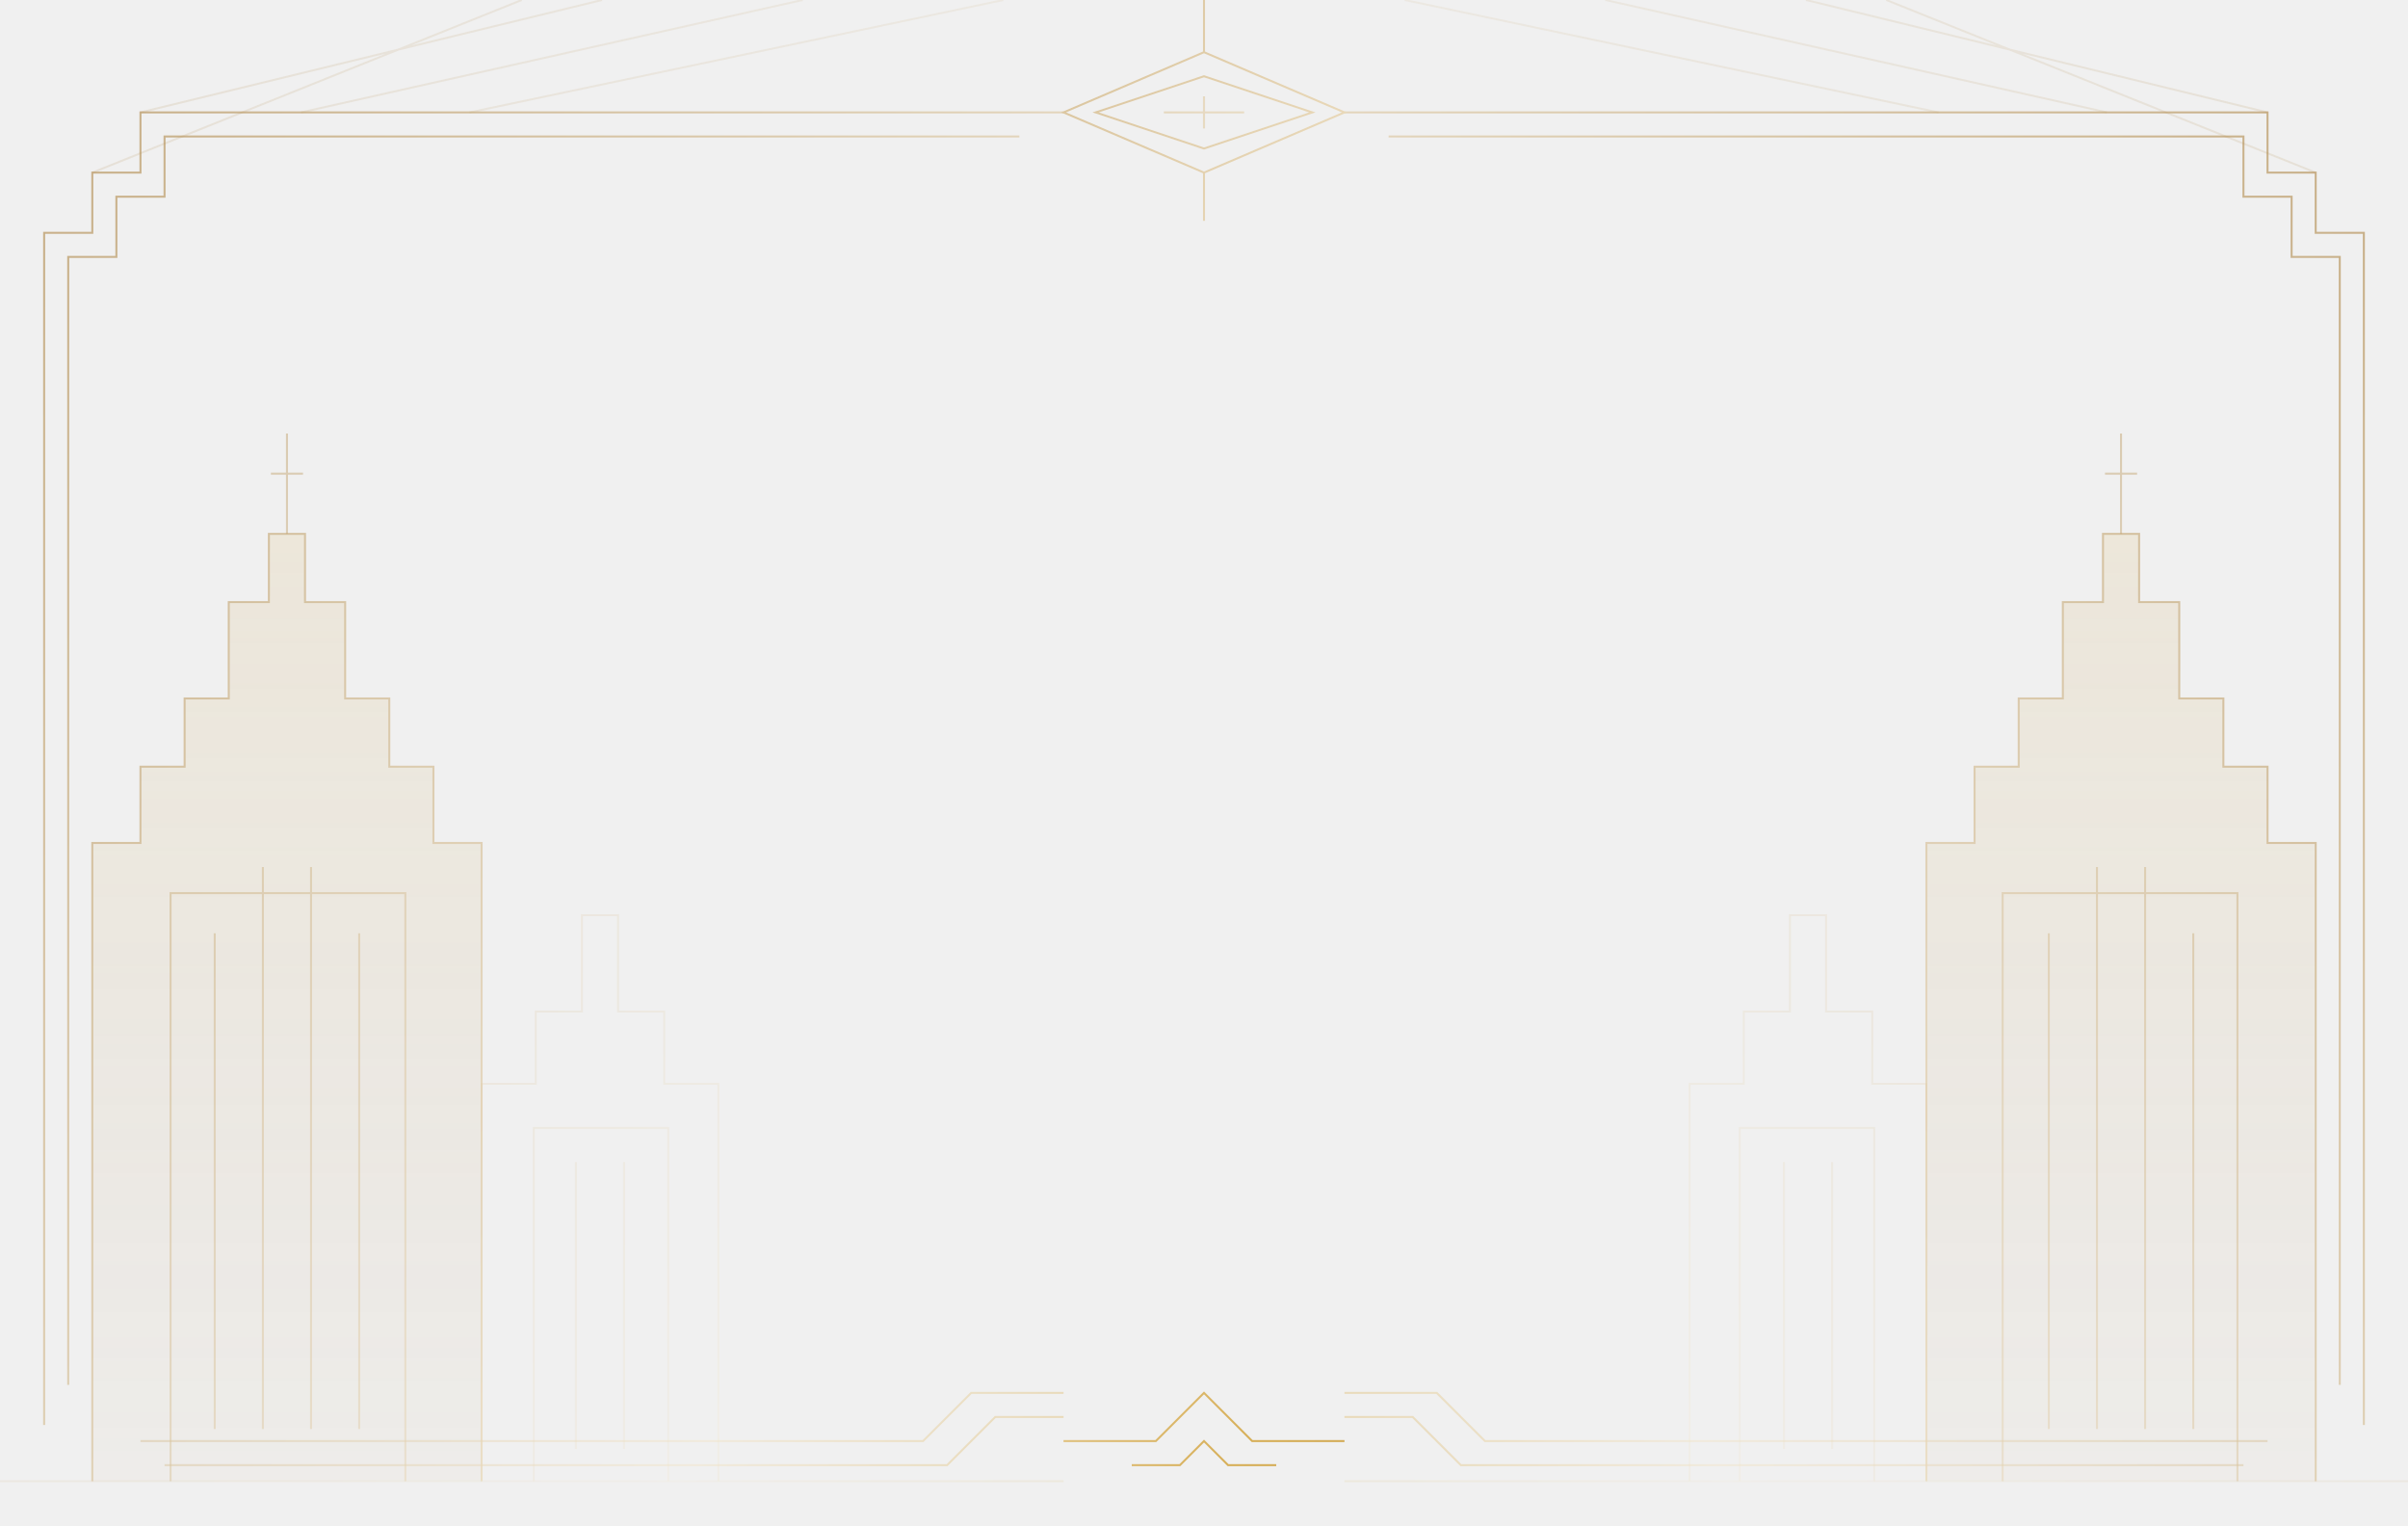
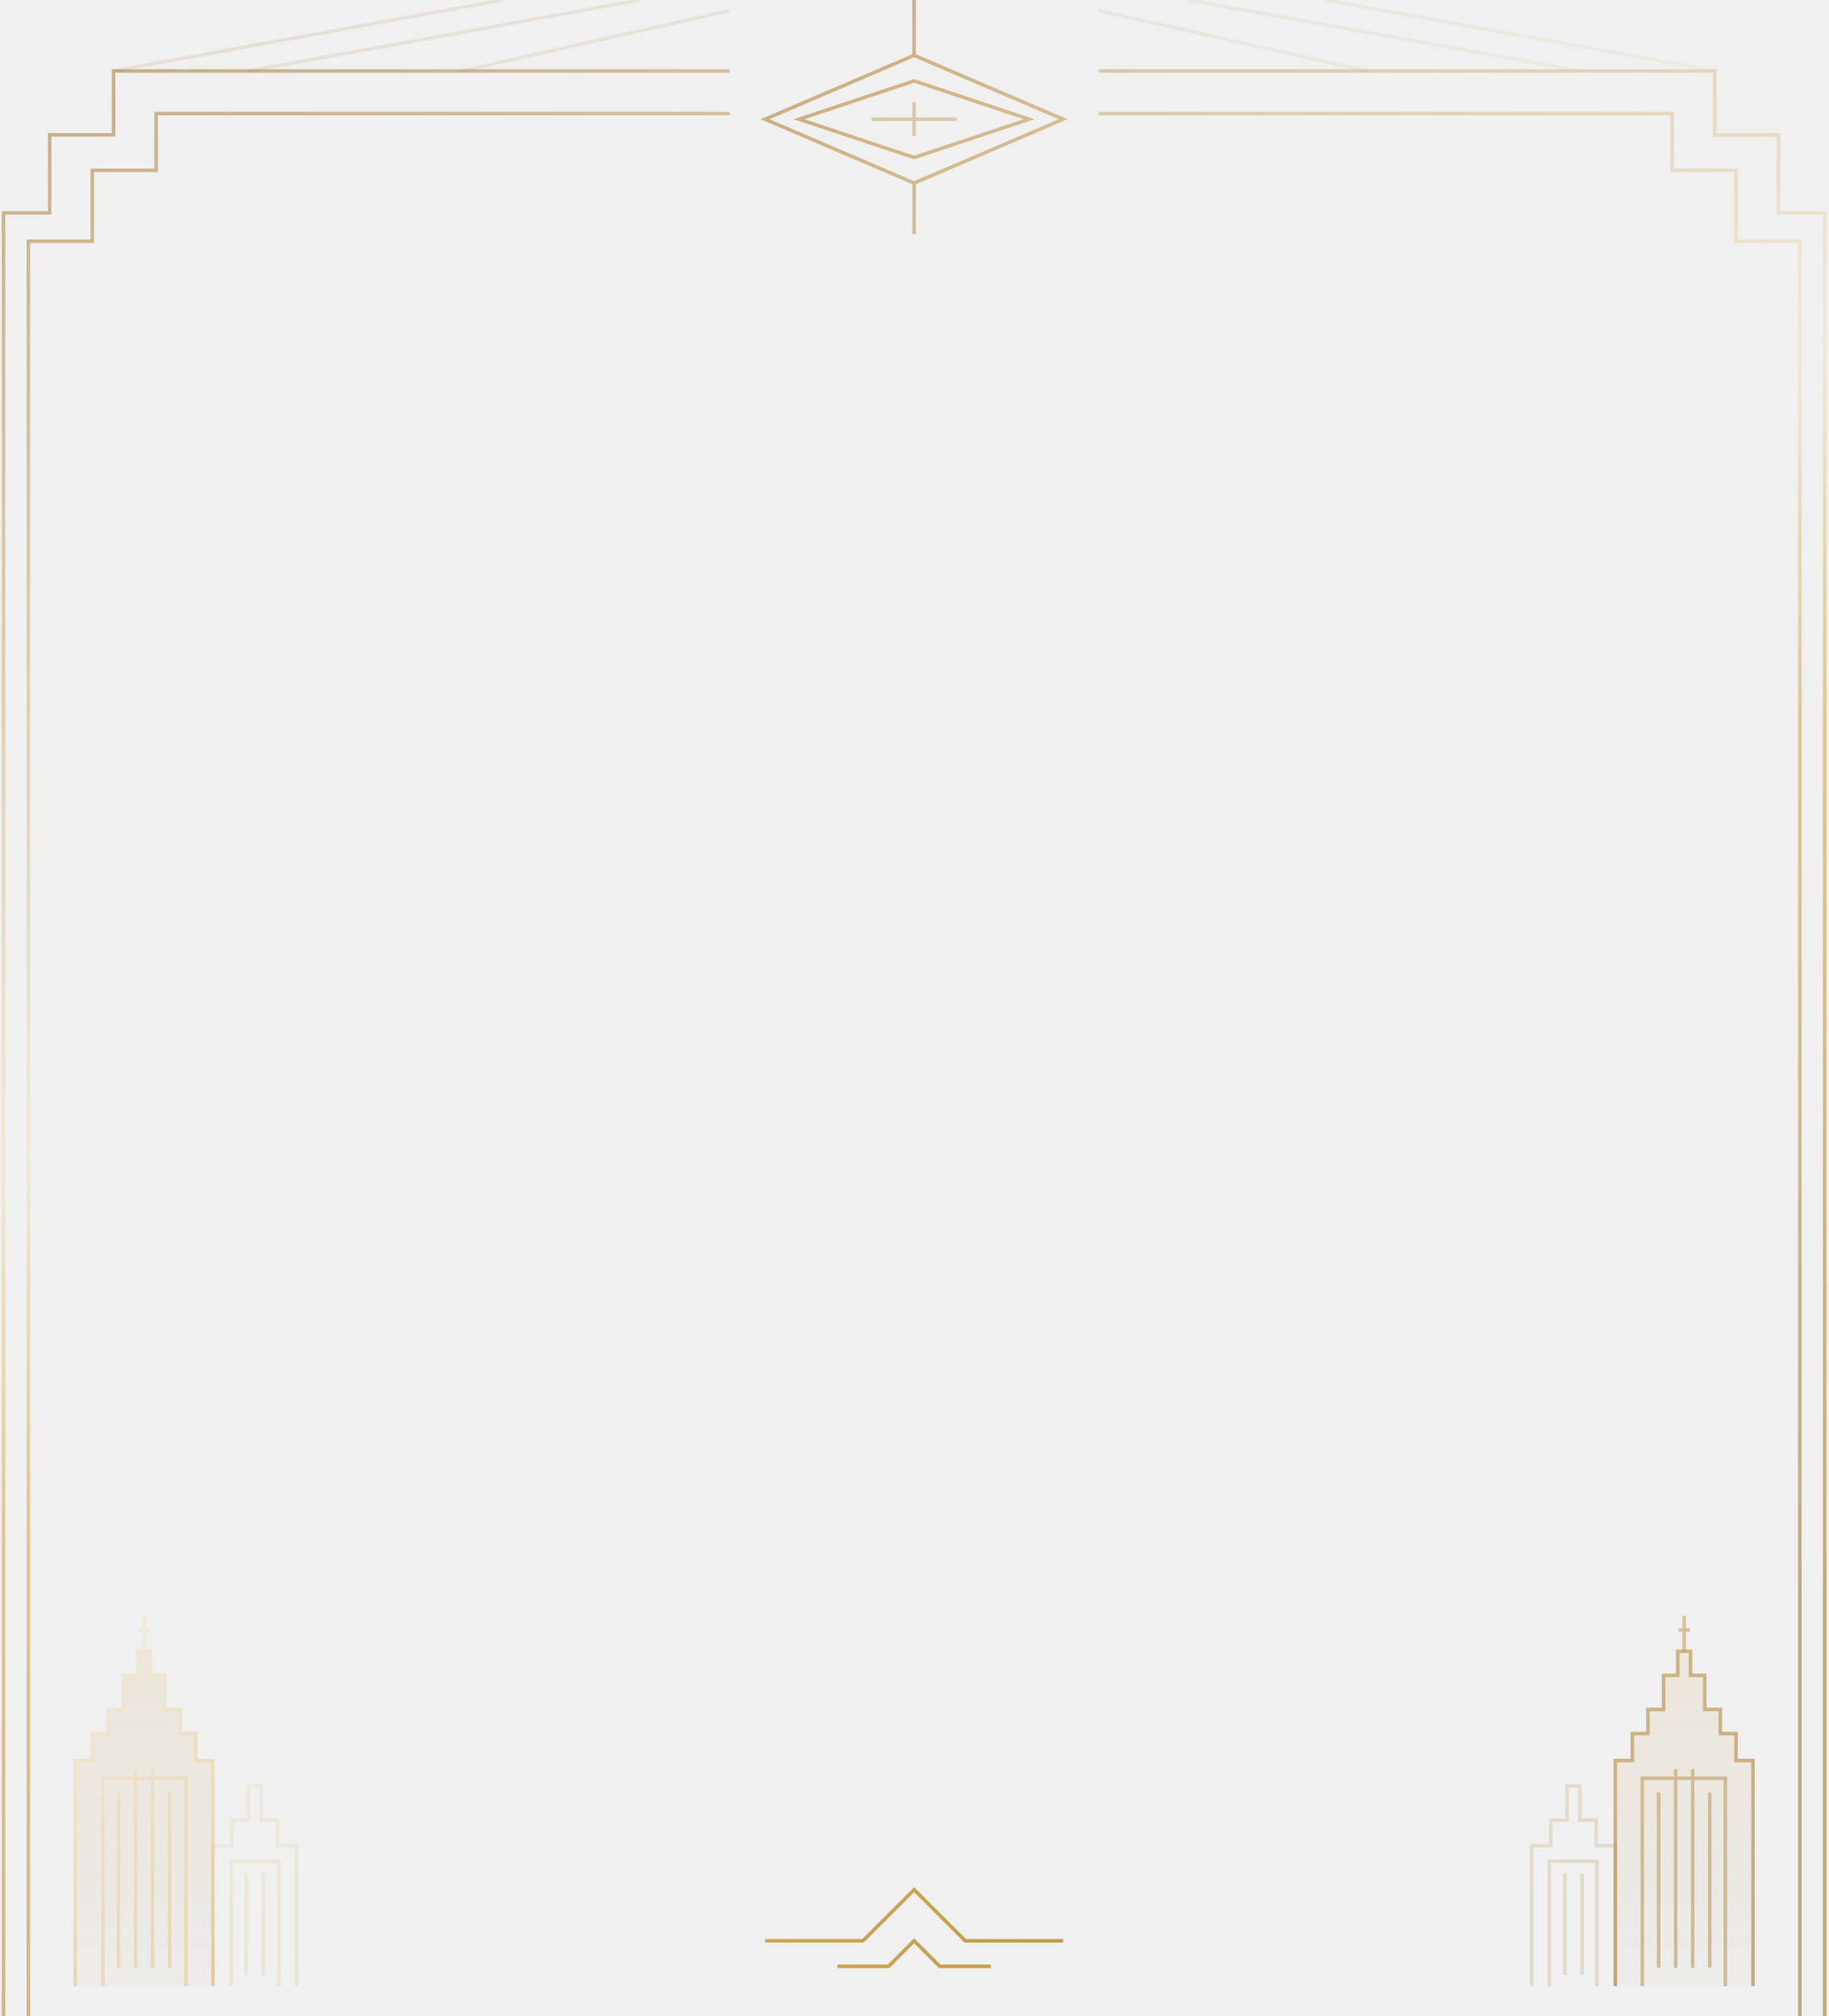
- <svg xmlns="http://www.w3.org/2000/svg" viewBox="0 0 1200 760" fill="none" preserveAspectRatio="none">
+ <svg xmlns="http://www.w3.org/2000/svg" width="100%" height="100%" fill="none">
+   <style>path,line{vector-effect:non-scaling-stroke}.skyline{transform:translate(12px,-156px) scale(.2)}@media(max-width:600px){.skyline{transform:translate(12px,-110px) scale(.14)}}</style>
  <defs>
-     <linearGradient id="gold" x1="0" y1="0" x2="1200" y2="760" gradientUnits="userSpaceOnUse">
+     <linearGradient id="gold" x1="0" y1="0" x2="100%" y2="100%" gradientUnits="userSpaceOnUse">
      <stop stop-color="#AA8242" />
      <stop offset=".48" stop-color="#F1E4C9" />
      <stop offset=".64" stop-color="#D7AF58" />
      <stop offset="1" stop-color="#AA8242" />
    </linearGradient>
    <linearGradient id="city" x2="0" y2="1">
      <stop stop-color="#D7AF58" stop-opacity=".22" />
      <stop offset="1" stop-color="#AA8242" stop-opacity=".06" />
    </linearGradient>
-     <g id="wing" stroke="url(#gold)">
-       <path d="M22 710V116h24V86h24V56h460M34 690V128h24V98h24V68h426" opacity=".65" />
+     <g id="buildings" stroke="url(#gold)">
      <path d="M46 738V420h24v-38h22v-34h22v-48h20v-34h18v34h20v48h22v34h22v38h24v318" fill="url(#city)" opacity=".65" />
      <path d="M85 738V445h117v293m-95-273v247m24-280v280m24-280v280m24-247v247M143 266v-50m-8 20h16" opacity=".5" />
      <path d="M240 738V540h27v-36h23v-48h18v48h23v36h27v198M266 738V562h67v176m-46-159v143m24-143v143" opacity=".22" />
-       <path d="M0 738h530M70 56 300 0m-150 56L400 0m-166 56L500 0M46 86l214-86" opacity=".16" />
-       <path d="M70 718h390l24-24h46M82 730h390l24-24h34" opacity=".5" />
    </g>
+     <g id="wing" stroke="url(#gold)">
+       <g opacity=".65">
+         <path d="M1 96V60h13V38h18V20h20M8 96V68h18V48h18V32h20" />
+         <line x1="1" y1="96" x2="1" y2="100%" />
+         <line x1="8" y1="96" x2="8" y2="100%" />
+         <line x1="52" y1="20" x2="100%" y2="20" />
+         <line x1="64" y1="32" x2="100%" y2="32" />
+       </g>
+       <g opacity=".16">
+         <line x1="32" y1="20" x2="55%" y2="0" />
+         <line x1="70" y1="20" x2="70%" y2="0" />
+         <line x1="130" y1="20" x2="85%" y2="0" />
+       </g>
+     </g>
+     <mask id="ornament-gap">
+       <rect width="100%" height="100%" fill="white" />
+       <svg x="50%" overflow="visible">
+         <rect x="-52" width="104" height="88" fill="black" />
+       </svg>
+     </mask>
  </defs>
-   <use href="#wing" />
-   <use href="#wing" transform="translate(1200) scale(-1 1)" />
-   <g stroke="url(#gold)">
-     <path d="m530 56 70-30 70 30-70 30zM546 56l54-18 54 18-54 18zM600 0v26m0 60v24M530 718h46l24-24 24 24h46m-106 12h24l12-12 12 12h24" />
-     <path d="M580 56h40m-20-8v16" opacity=".7" />
+   <g mask="url(#ornament-gap)">
+     <svg width="50%" height="100%" overflow="visible">
+       <use href="#wing" />
+     </svg>
+     <svg x="100%" width="50%" height="100%" overflow="visible">
+       <use href="#wing" transform="scale(-1 1)" />
+     </svg>
  </g>
+   <svg y="100%" overflow="visible">
+     <use id="skyline-left" href="#buildings" class="skyline" />
+   </svg>
+   <svg x="100%" y="100%" overflow="visible">
+     <g transform="scale(-1 1)">
+       <use id="skyline-right" href="#buildings" class="skyline" />
+     </g>
+   </svg>
+   <svg x="50%" overflow="visible">
+     <g id="top-ornament" transform="translate(-360) scale(.6)" stroke="url(#gold)">
+       <path d="m530 56 70-30 70 30-70 30zM546 56l54-18 54 18-54 18zM600 0v26m0 60v24" />
+       <path d="M580 56h40m-20-8v16" opacity=".7" />
+     </g>
+   </svg>
+   <svg x="50%" y="100%" overflow="visible">
+     <g id="bottom-ornament" transform="translate(-360 -452) scale(.6)" stroke="url(#gold)">
+       <path d="M530 718h46l24-24 24 24h46m-106 12h24l12-12 12 12h24" />
+     </g>
+   </svg>
</svg>
